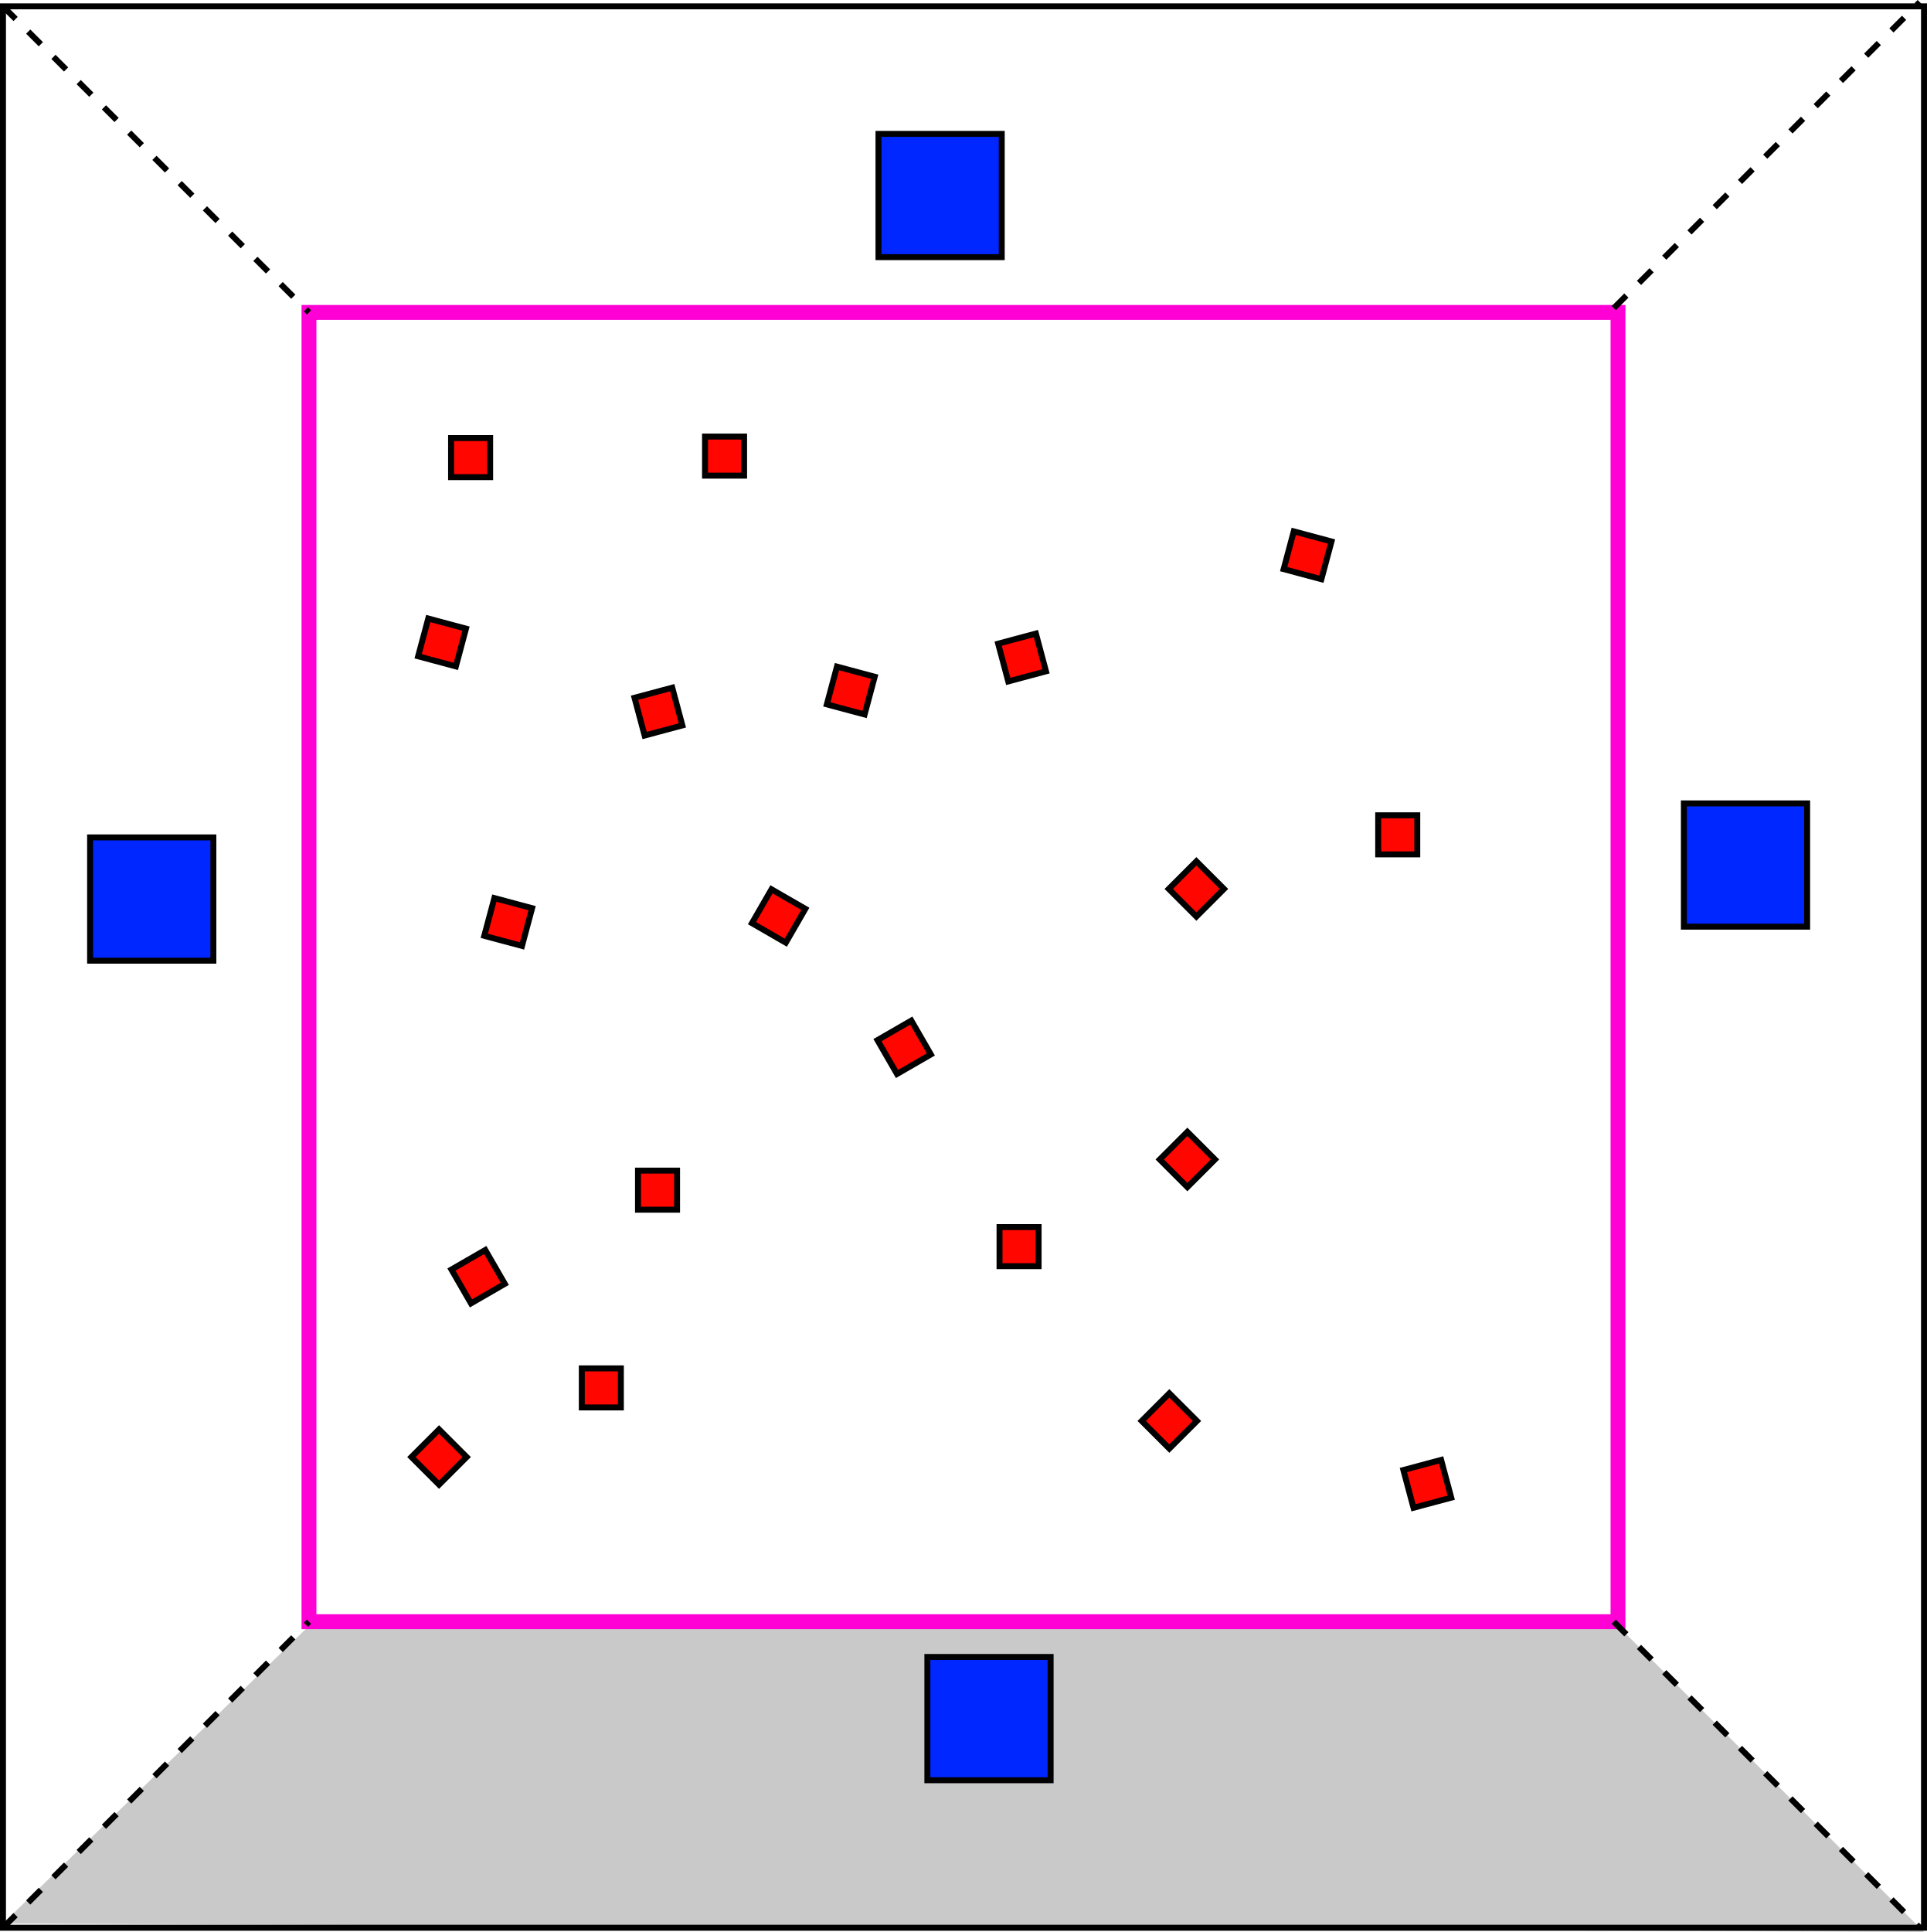
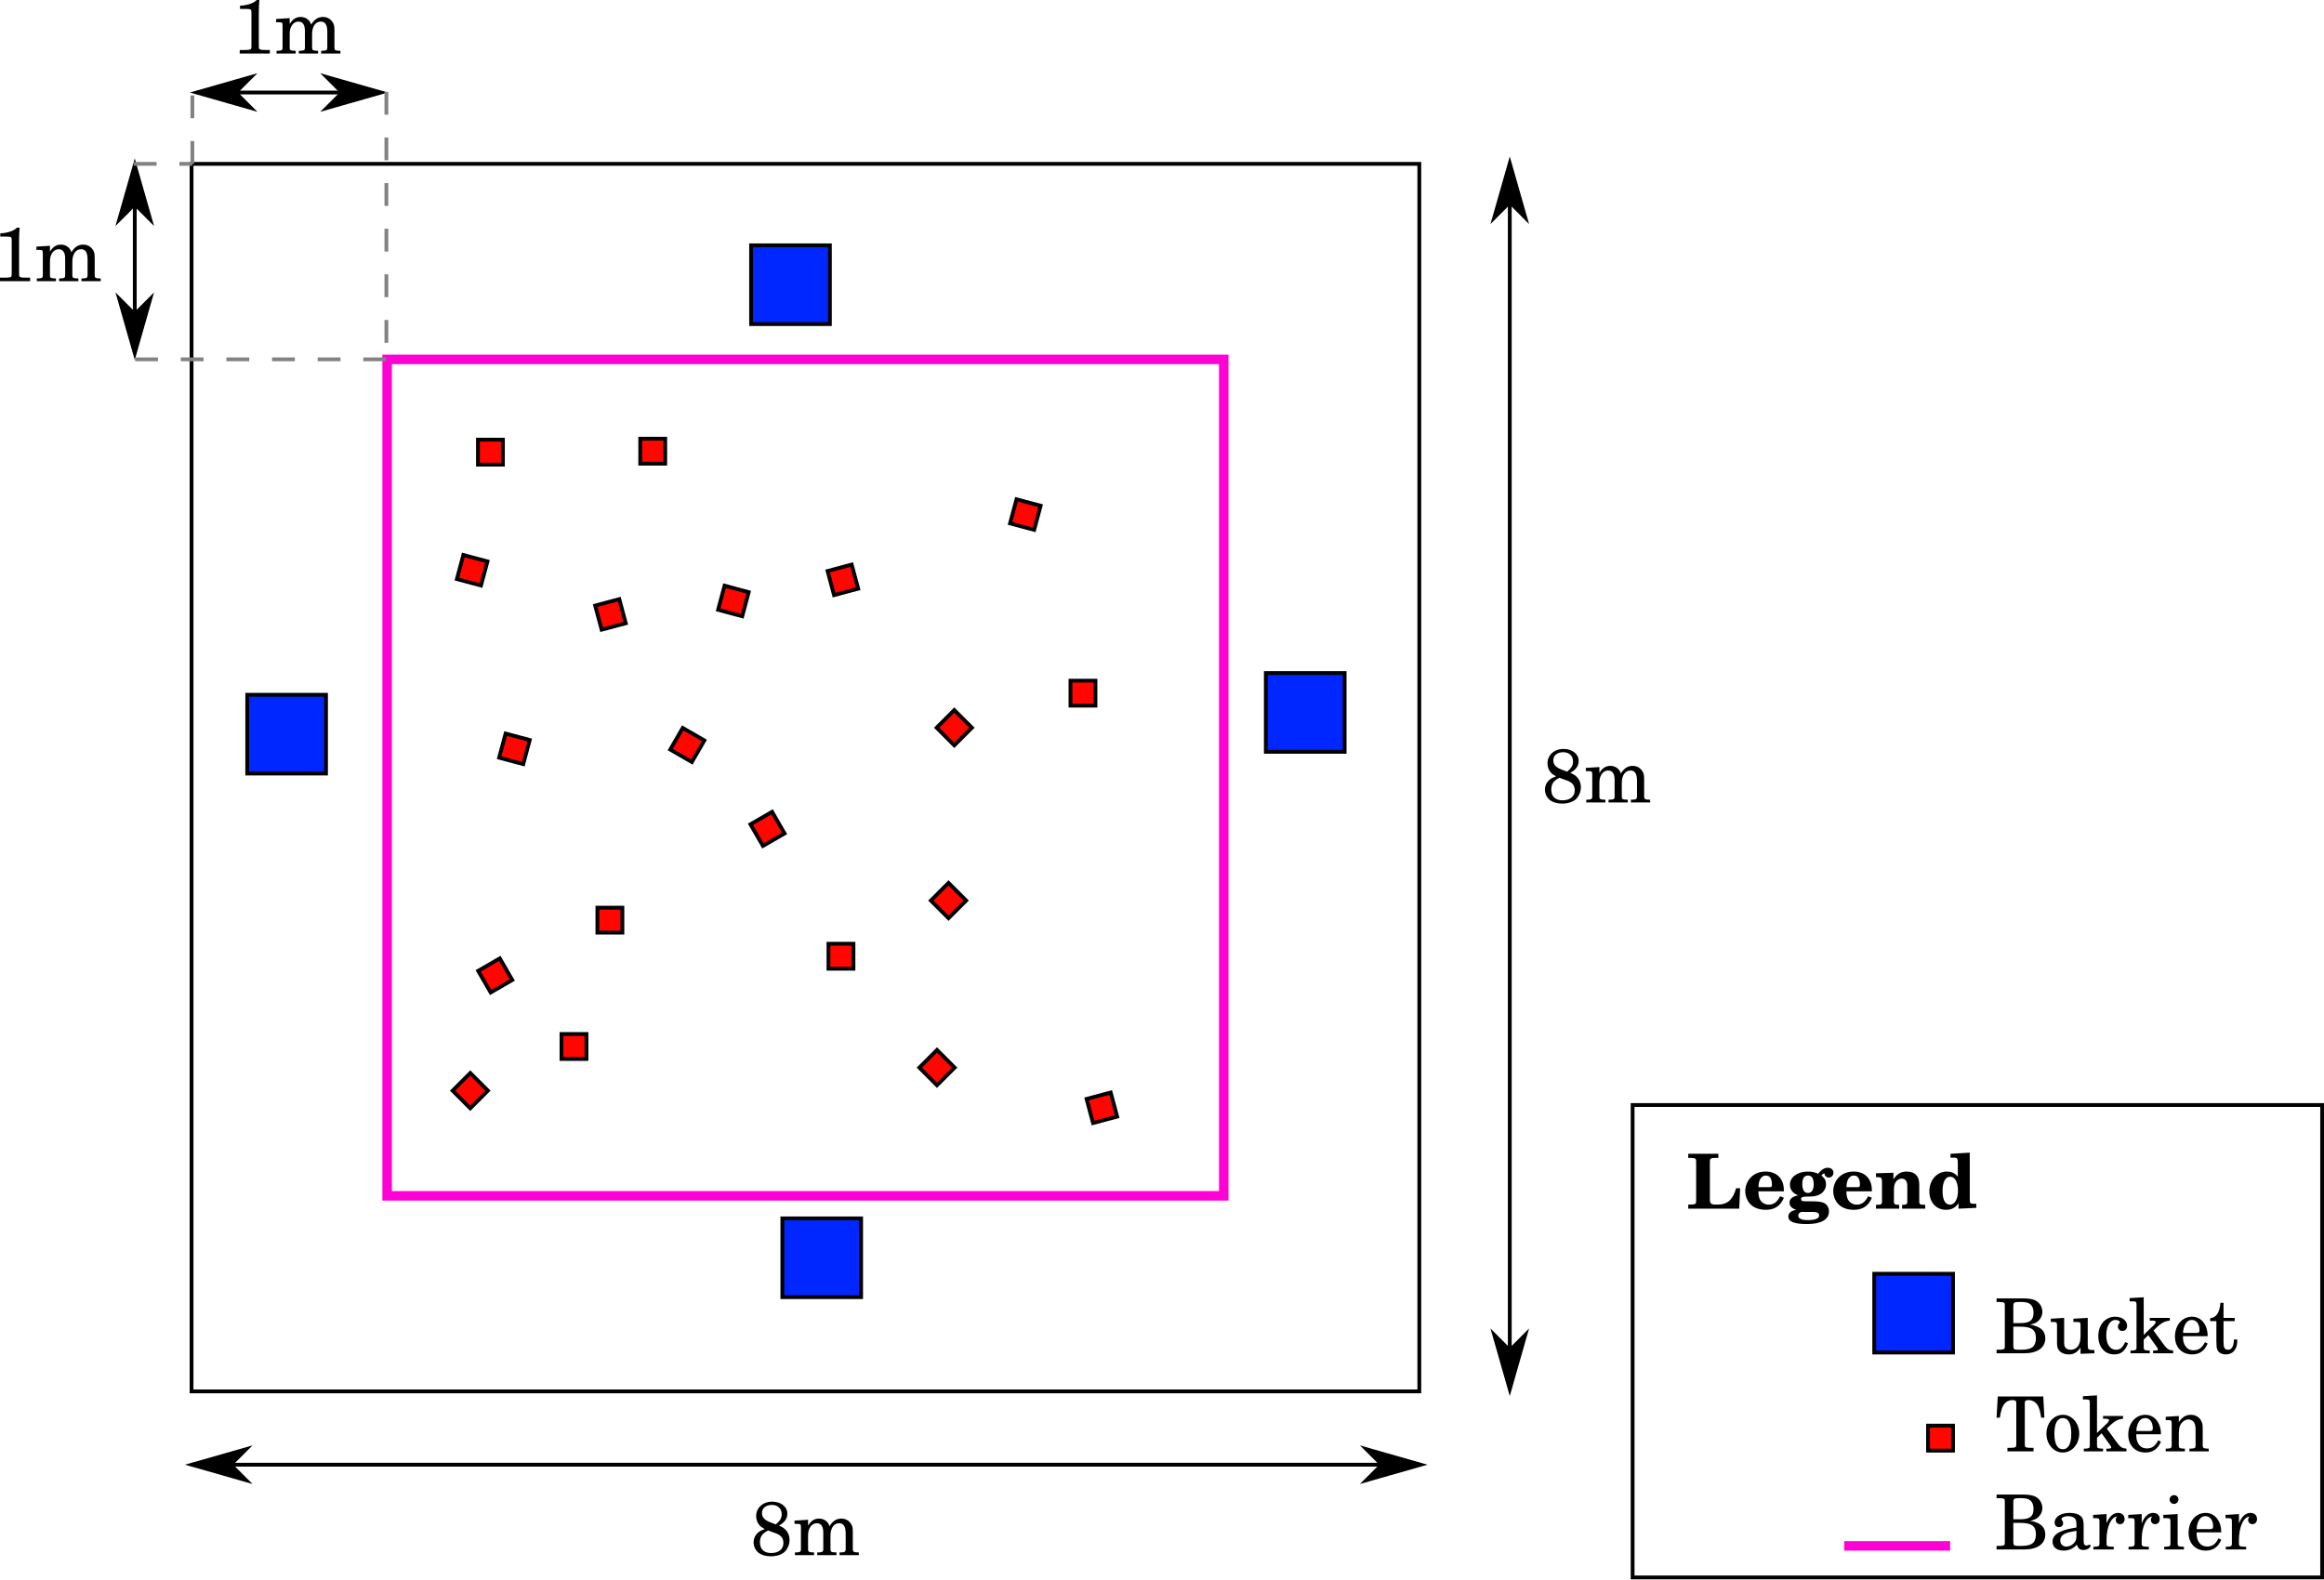
- <svg xmlns="http://www.w3.org/2000/svg" width="323.844" height="324.639" id="svg3149" version="1.1">
-   <defs id="defs3151" />
-   <g id="layer1" transform="translate(-69.5,-78.6875)">
-     <path style="fill:#c9c9c9;fill-opacity:1;stroke:none" d="m 70,401.898 52.143,-50.714 218.571,0 52.143,52.143 z" id="path5101" />
+ <svg xmlns="http://www.w3.org/2000/svg" width="611.125" height="415.375" id="svg3149" version="1.1">
+   <defs id="defs3151">
+     <marker orient="auto" refY="0" refX="0" id="Arrow1Lstart" style="overflow:visible">
+       <path id="path3796" d="M 0,0 5,-5 -12.5,0 5,5 0,0 z" style="fill-rule:evenodd;stroke:#000000;stroke-width:1pt;marker-start:none" transform="matrix(0.8,0,0,0.8,10,0)" />
+     </marker>
+     <marker orient="auto" refY="0" refX="0" id="Arrow1Lend" style="overflow:visible">
+       <path id="path3799" d="M 0,0 5,-5 -12.5,0 5,5 0,0 z" style="fill-rule:evenodd;stroke:#000000;stroke-width:1pt;marker-start:none" transform="matrix(-0.8,0,0,-0.8,-10,0)" />
+     </marker>
+     <marker orient="auto" refY="0" refX="0" id="Arrow1Mstart" style="overflow:visible">
+       <path id="path3802" d="M 0,0 5,-5 -12.5,0 5,5 0,0 z" style="fill-rule:evenodd;stroke:#000000;stroke-width:1pt;marker-start:none" transform="matrix(0.4,0,0,0.4,4,0)" />
+     </marker>
+   </defs>
+   <g id="layer1" transform="translate(-19.62913,-36.65868)">
    <rect style="fill:none;stroke:#000000;stroke-opacity:1" id="rect2985" width="322.857" height="322.857" x="70" y="79.755" />
    <path style="fill:none;stroke:#ff00d5;stroke-width:2.5;stroke-miterlimit:4;stroke-opacity:1;stroke-dasharray:none;stroke-dashoffset:0" d="m 341.429,131.184 0,220 -220,0 0,-220 0,0 z" id="path4004" />
    <rect style="fill:#0027ff;fill-opacity:1;stroke:#000000;stroke-width:1;stroke-miterlimit:4;stroke-opacity:1;stroke-dasharray:none;stroke-dashoffset:0" id="rect3757" width="20.714" height="20.714" x="217.143" y="101.184" />
    <rect style="fill:#0027ff;fill-opacity:1;stroke:#000000;stroke-width:1;stroke-miterlimit:4;stroke-opacity:1;stroke-dasharray:none;stroke-dashoffset:0" id="rect3757-7" width="20.714" height="20.714" x="352.5" y="213.684" />
    <rect style="fill:#0027ff;fill-opacity:1;stroke:#000000;stroke-width:1;stroke-miterlimit:4;stroke-opacity:1;stroke-dasharray:none;stroke-dashoffset:0" id="rect3757-0" width="20.714" height="20.714" x="225.357" y="357.112" />
    <rect style="fill:#0027ff;fill-opacity:1;stroke:#000000;stroke-width:1;stroke-miterlimit:4;stroke-opacity:1;stroke-dasharray:none;stroke-dashoffset:0" id="rect3757-4" width="20.714" height="20.714" x="84.643" y="219.398" />
    <rect style="fill:#ff0600;fill-opacity:1;stroke:#000000;stroke-width:1;stroke-miterlimit:4;stroke-opacity:1;stroke-dasharray:none;stroke-dashoffset:0" id="rect3852" width="6.566" height="6.566" x="145.31" y="152.297" />
    <rect style="fill:#ff0600;fill-opacity:1;stroke:#000000;stroke-width:1;stroke-miterlimit:4;stroke-opacity:1;stroke-dasharray:none;stroke-dashoffset:0" id="rect3852-1" width="6.566" height="6.566" x="187.989" y="152.044" />
    <rect style="fill:#ff0600;fill-opacity:1;stroke:#000000;stroke-width:1;stroke-miterlimit:4;stroke-opacity:1;stroke-dasharray:none;stroke-dashoffset:0" id="rect3852-7" width="6.566" height="6.566" x="119.425" y="234.849" transform="matrix(0.9659258,-0.258819,0.258819,0.9659258,0,0)" />
    <rect style="fill:#ff0600;fill-opacity:1;stroke:#000000;stroke-width:1;stroke-miterlimit:4;stroke-opacity:1;stroke-dasharray:none;stroke-dashoffset:0" id="rect3852-6" width="6.566" height="6.566" x="183.918" y="139.782" transform="matrix(0.9659258,0.258819,-0.258819,0.9659258,0,0)" />
    <rect style="fill:#ff0600;fill-opacity:1;stroke:#000000;stroke-width:1;stroke-miterlimit:4;stroke-opacity:1;stroke-dasharray:none;stroke-dashoffset:0" id="rect3852-0" width="6.566" height="6.566" x="206.809" y="182.278" transform="matrix(0.9659258,0.258819,-0.258819,0.9659258,0,0)" />
    <rect style="fill:#ff0600;fill-opacity:1;stroke:#000000;stroke-width:1;stroke-miterlimit:4;stroke-opacity:1;stroke-dasharray:none;stroke-dashoffset:0" id="rect3852-10" width="6.566" height="6.566" x="210.657" y="393.635" transform="matrix(0.9659258,-0.258819,0.258819,0.9659258,0,0)" />
    <rect style="fill:#ff0600;fill-opacity:1;stroke:#000000;stroke-width:1;stroke-miterlimit:4;stroke-opacity:1;stroke-dasharray:none;stroke-dashoffset:0" id="rect3852-2" width="6.566" height="6.566" x="176.725" y="275.39" />
    <rect style="fill:#ff0600;fill-opacity:1;stroke:#000000;stroke-width:1;stroke-miterlimit:4;stroke-opacity:1;stroke-dasharray:none;stroke-dashoffset:0" id="rect3852-5" width="6.566" height="6.566" x="-20.111" y="325.574" transform="matrix(0.8660254,-0.5,0.5,0.8660254,0,0)" />
    <rect style="fill:#ff0600;fill-opacity:1;stroke:#000000;stroke-width:1;stroke-miterlimit:4;stroke-opacity:1;stroke-dasharray:none;stroke-dashoffset:0" id="rect3852-19" width="6.566" height="6.566" x="326.799" y="124.157" transform="matrix(0.7071068,0.7071068,-0.7071068,0.7071068,0,0)" />
    <rect style="fill:#ff0600;fill-opacity:1;stroke:#000000;stroke-width:1;stroke-miterlimit:4;stroke-opacity:1;stroke-dasharray:none;stroke-dashoffset:0" id="rect3852-71" width="6.566" height="6.566" x="167.28" y="308.618" />
    <rect style="fill:#ff0600;fill-opacity:1;stroke:#000000;stroke-width:1;stroke-miterlimit:4;stroke-opacity:1;stroke-dasharray:none;stroke-dashoffset:0" id="rect3852-3" width="6.566" height="6.566" x="-6.438" y="380.371" transform="matrix(0.7071068,-0.7071068,0.7071068,0.7071068,0,0)" />
    <rect style="fill:#ff0600;fill-opacity:1;stroke:#000000;stroke-width:1;stroke-miterlimit:4;stroke-opacity:1;stroke-dasharray:none;stroke-dashoffset:0" id="rect3852-12" width="6.566" height="6.566" x="-39.652" y="409.299" transform="matrix(0.7071068,-0.7071068,0.7071068,0.7071068,0,0)" />
    <rect style="fill:#ff0600;fill-opacity:1;stroke:#000000;stroke-width:1;stroke-miterlimit:4;stroke-opacity:1;stroke-dasharray:none;stroke-dashoffset:0" id="rect3852-06" width="6.566" height="6.566" x="237.486" y="284.879" />
    <rect style="fill:#ff0600;fill-opacity:1;stroke:#000000;stroke-width:1;stroke-miterlimit:4;stroke-opacity:1;stroke-dasharray:none;stroke-dashoffset:0" id="rect3852-8" width="6.566" height="6.566" x="286.538" y="97.976" transform="matrix(0.8660254,0.5,-0.5,0.8660254,0,0)" />
    <rect style="fill:#ff0600;fill-opacity:1;stroke:#000000;stroke-width:1;stroke-miterlimit:4;stroke-opacity:1;stroke-dasharray:none;stroke-dashoffset:0" id="rect3852-74" width="6.566" height="6.566" x="26.777" y="349.299" transform="matrix(0.7071068,-0.7071068,0.7071068,0.7071068,0,0)" />
    <rect style="fill:#ff0600;fill-opacity:1;stroke:#000000;stroke-width:1;stroke-miterlimit:4;stroke-opacity:1;stroke-dasharray:none;stroke-dashoffset:0" id="rect3852-9" width="6.566" height="6.566" x="320.633" y="87.986" transform="matrix(0.9659258,0.258819,-0.258819,0.9659258,0,0)" />
    <rect style="fill:#ff0600;fill-opacity:1;stroke:#000000;stroke-width:1;stroke-miterlimit:4;stroke-opacity:1;stroke-dasharray:none;stroke-dashoffset:0" id="rect3852-24" width="6.566" height="6.566" x="215.684" y="-307.692" transform="matrix(0,1,-1,0,0,0)" />
    <rect style="fill:#ff0600;fill-opacity:1;stroke:#000000;stroke-width:1;stroke-miterlimit:4;stroke-opacity:1;stroke-dasharray:none;stroke-dashoffset:0" id="rect3852-4" width="6.566" height="6.566" x="327.992" y="-67.737" transform="matrix(0.5,0.8660254,-0.8660254,0.5,0,0)" />
    <rect style="fill:#ff0600;fill-opacity:1;stroke:#000000;stroke-width:1;stroke-miterlimit:4;stroke-opacity:1;stroke-dasharray:none;stroke-dashoffset:0" id="rect3852-59" width="6.566" height="6.566" x="180.81" y="241.885" transform="matrix(0.9659258,-0.258819,0.258819,0.9659258,0,0)" />
    <rect style="fill:#ff0600;fill-opacity:1;stroke:#000000;stroke-width:1;stroke-miterlimit:4;stroke-opacity:1;stroke-dasharray:none;stroke-dashoffset:0" id="rect3852-128" width="6.566" height="6.566" x="252.36" y="129.81" transform="matrix(0.9659258,0.258819,-0.258819,0.9659258,0,0)" />
-     <path style="fill:none;stroke:#000000;stroke-width:1;stroke-linecap:butt;stroke-linejoin:miter;stroke-miterlimit:4;stroke-opacity:1;stroke-dasharray:3, 3;stroke-dashoffset:0" d="m 340.714,351.184 51.429,51.429" id="path4014" />
-     <path style="fill:none;stroke:#000000;stroke-width:1;stroke-linecap:butt;stroke-linejoin:miter;stroke-miterlimit:4;stroke-opacity:1;stroke-dasharray:3, 3;stroke-dashoffset:0" d="M 70,79.755 121.429,131.184" id="path4014-7" />
-     <path style="fill:none;stroke:#000000;stroke-width:1;stroke-linecap:butt;stroke-linejoin:miter;stroke-miterlimit:4;stroke-opacity:1;stroke-dasharray:3, 3;stroke-dashoffset:0" d="M 340.714,130.469 392.143,79.041" id="path4014-0" />
-     <path style="fill:none;stroke:#000000;stroke-width:1;stroke-linecap:butt;stroke-linejoin:miter;stroke-miterlimit:4;stroke-opacity:1;stroke-dasharray:3, 3;stroke-dashoffset:0" d="M 70,402.612 121.429,351.184" id="path4014-9" />
+     <path style="fill:none;stroke:#000000;stroke-width:1px;stroke-linecap:butt;stroke-linejoin:miter;stroke-opacity:1;marker-start:url(#Arrow1Lstart);marker-end:url(#Arrow1Lend)" d="m 347.143,323.21 0,-322.143" id="path3017" transform="translate(69.5,78.6875)" />
+     <path style="fill:none;stroke:#000000;stroke-width:1px;stroke-linecap:butt;stroke-linejoin:miter;stroke-opacity:1;marker-start:url(#Arrow1Lstart);marker-end:url(#Arrow1Lend)" d="m 0.714,343.21 322.857,0" id="path3023" transform="translate(69.5,78.6875)" />
+     <text xml:space="preserve" style="font-size:20px;font-style:normal;font-variant:normal;font-weight:500;font-stretch:normal;line-height:125%;letter-spacing:0px;word-spacing:0px;fill:#000000;fill-opacity:1;stroke:none;font-family:Century Schoolbook L;-inkscape-font-specification:Century Schoolbook L Medium" x="425.074" y="247.716" id="text4797">
+       <tspan id="tspan4799" x="425.074" y="247.716">8m</tspan>
+     </text>
+     <text xml:space="preserve" style="font-size:20px;font-style:normal;font-variant:normal;font-weight:500;font-stretch:normal;line-height:125%;letter-spacing:0px;word-spacing:0px;fill:#000000;fill-opacity:1;stroke:none;font-family:Century Schoolbook L;-inkscape-font-specification:Century Schoolbook L Medium" x="216.986" y="445.692" id="text4801">
+       <tspan id="tspan4803" x="216.986" y="445.692">8m</tspan>
+     </text>
+     <path style="fill:none;stroke:#000000;stroke-width:1px;stroke-linecap:butt;stroke-linejoin:miter;stroke-opacity:1;marker-start:url(#Arrow1Lstart);marker-end:url(#Arrow1Lend)" d="m 71.5,60.992 48.175,0" id="path4805" />
+     <path style="fill:none;stroke:#000000;stroke-width:1px;stroke-linecap:butt;stroke-linejoin:miter;stroke-opacity:1;marker-start:url(#Arrow1Lstart);marker-end:url(#Arrow1Lend)" d="m 55.068,80.278 0,49.107" id="path4807" />
+     <text xml:space="preserve" style="font-size:20px;font-style:normal;font-variant:normal;font-weight:500;font-stretch:normal;line-height:125%;letter-spacing:0px;word-spacing:0px;fill:#000000;fill-opacity:1;stroke:none;font-family:Century Schoolbook L;-inkscape-font-specification:Century Schoolbook L Medium" x="17.629" y="110.621" id="text5739">
+       <tspan id="tspan5741" x="17.629" y="110.621">1m</tspan>
+     </text>
+     <text xml:space="preserve" style="font-size:20px;font-style:normal;font-variant:normal;font-weight:500;font-stretch:normal;line-height:125%;letter-spacing:0px;word-spacing:0px;fill:#000000;fill-opacity:1;stroke:none;font-family:Century Schoolbook L;-inkscape-font-specification:Century Schoolbook L Medium" x="80.67" y="50.739" id="text5739-8">
+       <tspan id="tspan5741-1" x="80.67" y="50.739">1m</tspan>
+     </text>
+     <path style="fill:none;stroke:#828282;stroke-width:1;stroke-linecap:butt;stroke-linejoin:miter;stroke-miterlimit:4;stroke-opacity:1;stroke-dasharray:6, 6;stroke-dashoffset:0" d="m 35.536,94.512 66.071,0" id="path5764" transform="translate(19.62913,36.65868)" />
+     <path style="fill:none;stroke:#828282;stroke-width:1;stroke-linecap:butt;stroke-linejoin:miter;stroke-miterlimit:4;stroke-opacity:1;stroke-dasharray:6, 6;stroke-dashoffset:0" d="m 101.607,24.155 0,71.429" id="path5766" transform="translate(19.62913,36.65868)" />
+     <path style="fill:none;stroke:#828282;stroke-width:1;stroke-linecap:butt;stroke-linejoin:miter;stroke-miterlimit:4;stroke-opacity:1;stroke-dasharray:6, 6;stroke-dashoffset:0" d="m 50.585,43.096 0,-18.942" id="path5768" transform="translate(19.62913,36.65868)" />
+     <path style="fill:none;stroke:#828282;stroke-width:1;stroke-linecap:butt;stroke-linejoin:miter;stroke-miterlimit:4;stroke-opacity:1;stroke-dasharray:6, 6;stroke-dashoffset:0" d="m 35.179,43.096 15.407,0" id="path5770" transform="translate(19.62913,36.65868)" />
+     <rect style="fill:#0027ff;fill-opacity:1;stroke:#000000;stroke-width:1;stroke-miterlimit:4;stroke-opacity:1;stroke-dasharray:none;stroke-dashoffset:0" id="rect3757-7-7" width="20.714" height="20.714" x="512.482" y="371.682" />
+     <rect style="fill:#ff0600;fill-opacity:1;stroke:#000000;stroke-width:1;stroke-miterlimit:4;stroke-opacity:1;stroke-dasharray:none;stroke-dashoffset:0" id="rect3852-24-6" width="6.566" height="6.566" x="411.631" y="-533.197" transform="matrix(0,1,-1,0,0,0)" />
+     <path style="fill:none;stroke:#ff00d5;stroke-width:2.5;stroke-miterlimit:4;stroke-opacity:1;stroke-dasharray:none;stroke-dashoffset:0" d="m 532.447,443.249 -27.857,0" id="path4004-4" />
+     <text xml:space="preserve" style="font-size:20px;font-style:normal;font-variant:normal;font-weight:500;font-stretch:normal;line-height:125%;letter-spacing:0px;word-spacing:0px;fill:#000000;fill-opacity:1;stroke:none;font-family:Century Schoolbook L;-inkscape-font-specification:Century Schoolbook L Medium" x="463.201" y="354.563" id="text5826">
+       <tspan id="tspan5828" x="463.201" y="354.563" style="font-weight:bold;-inkscape-font-specification:Century Schoolbook L Bold">Legend</tspan>
+     </text>
+     <text xml:space="preserve" style="font-size:20px;font-style:normal;font-variant:normal;font-weight:500;font-stretch:normal;line-height:125%;letter-spacing:0px;word-spacing:0px;fill:#000000;fill-opacity:1;stroke:none;font-family:Century Schoolbook L;-inkscape-font-specification:Century Schoolbook L Medium" x="544.058" y="392.596" id="text5830">
+       <tspan id="tspan5832" x="544.058" y="392.596">Bucket</tspan>
+     </text>
+     <text xml:space="preserve" style="font-size:20px;font-style:normal;font-variant:normal;font-weight:500;font-stretch:normal;line-height:125%;letter-spacing:0px;word-spacing:0px;fill:#000000;fill-opacity:1;stroke:none;font-family:Century Schoolbook L;-inkscape-font-specification:Century Schoolbook L Medium" x="544.278" y="418.397" id="text5834">
+       <tspan id="tspan5836" x="544.278" y="418.397">Token</tspan>
+     </text>
+     <text xml:space="preserve" style="font-size:20px;font-style:normal;font-variant:normal;font-weight:500;font-stretch:normal;line-height:125%;letter-spacing:0px;word-spacing:0px;fill:#000000;fill-opacity:1;stroke:none;font-family:Century Schoolbook L;-inkscape-font-specification:Century Schoolbook L Medium" x="544.058" y="444.199" id="text5838">
+       <tspan id="tspan5840" x="544.058" y="444.199">Barrier</tspan>
+     </text>
+     <rect style="fill:none;stroke:#000000;stroke-width:1;stroke-miterlimit:4;stroke-opacity:1;stroke-dasharray:none;stroke-dashoffset:0" id="rect5842" width="181.322" height="124.249" x="429.315" y="290.64" transform="translate(19.62913,36.65868)" />
  </g>
</svg>
